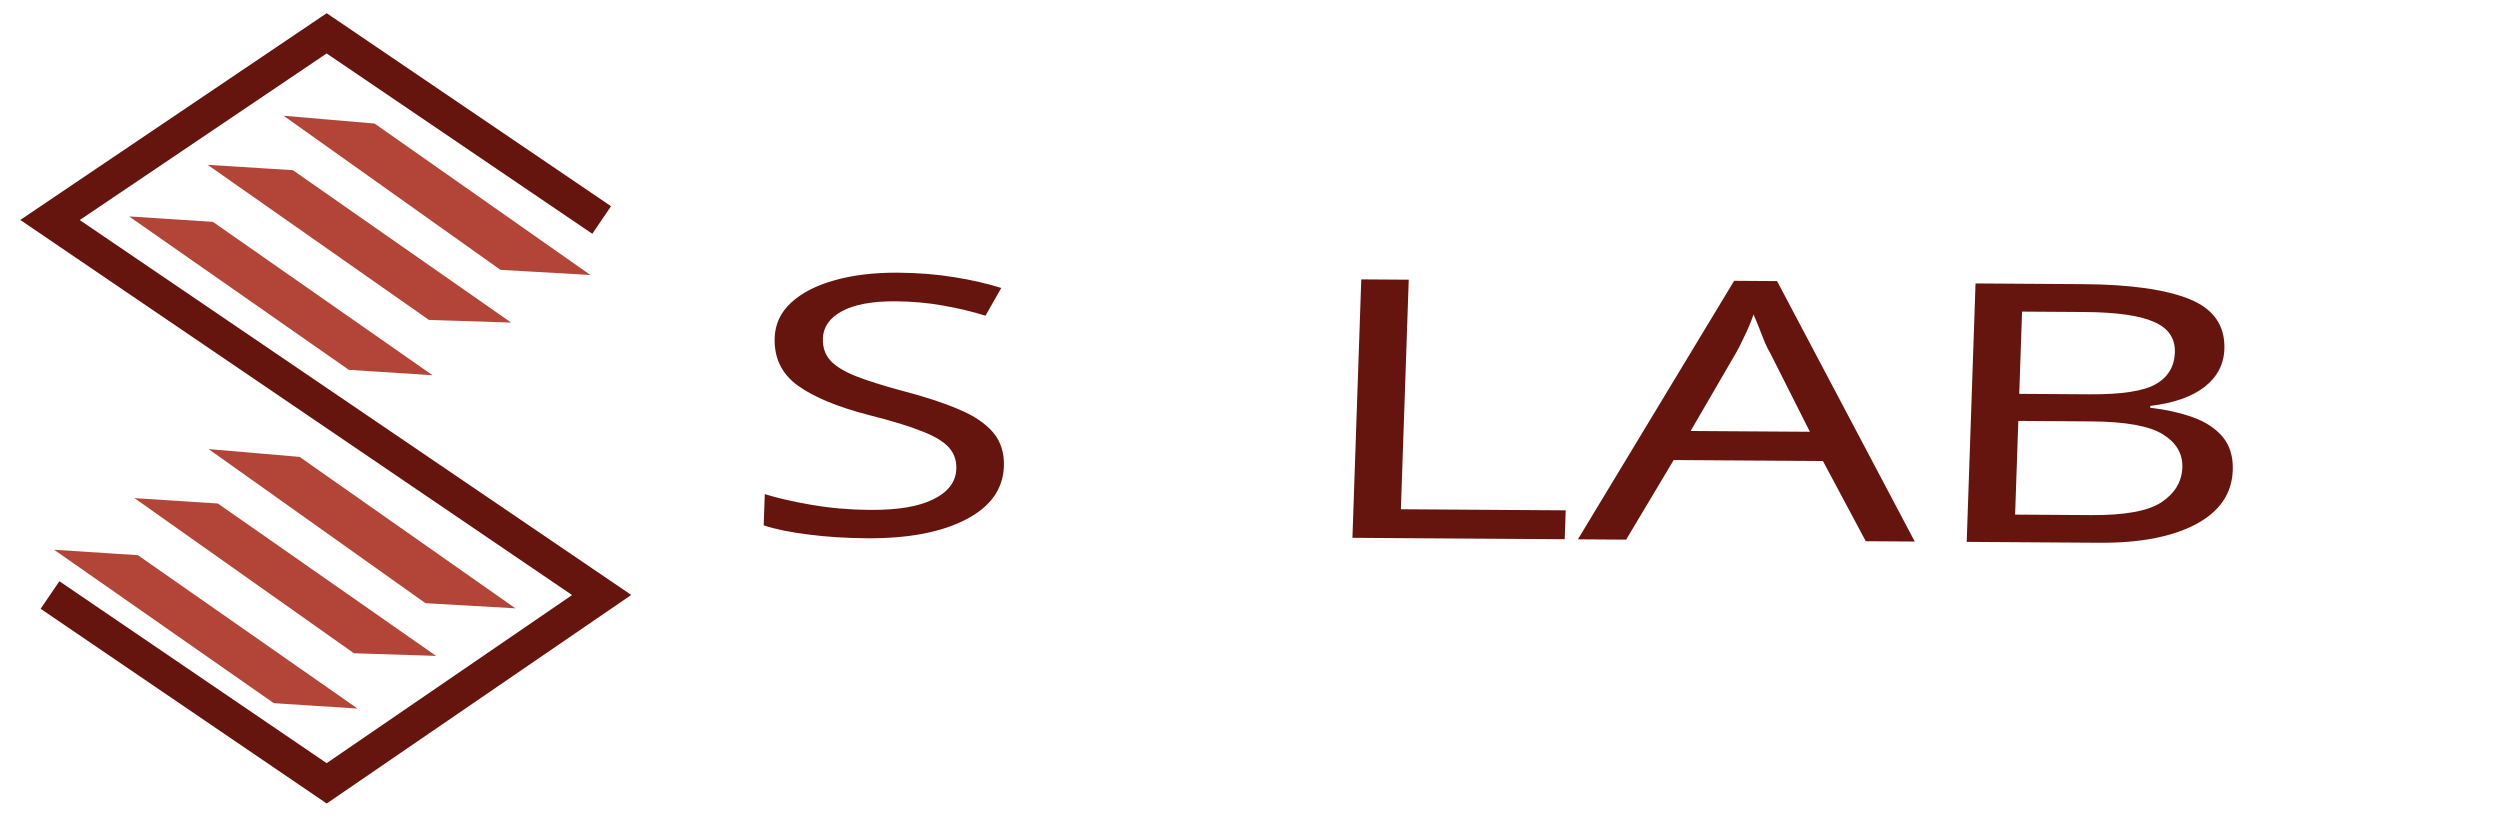
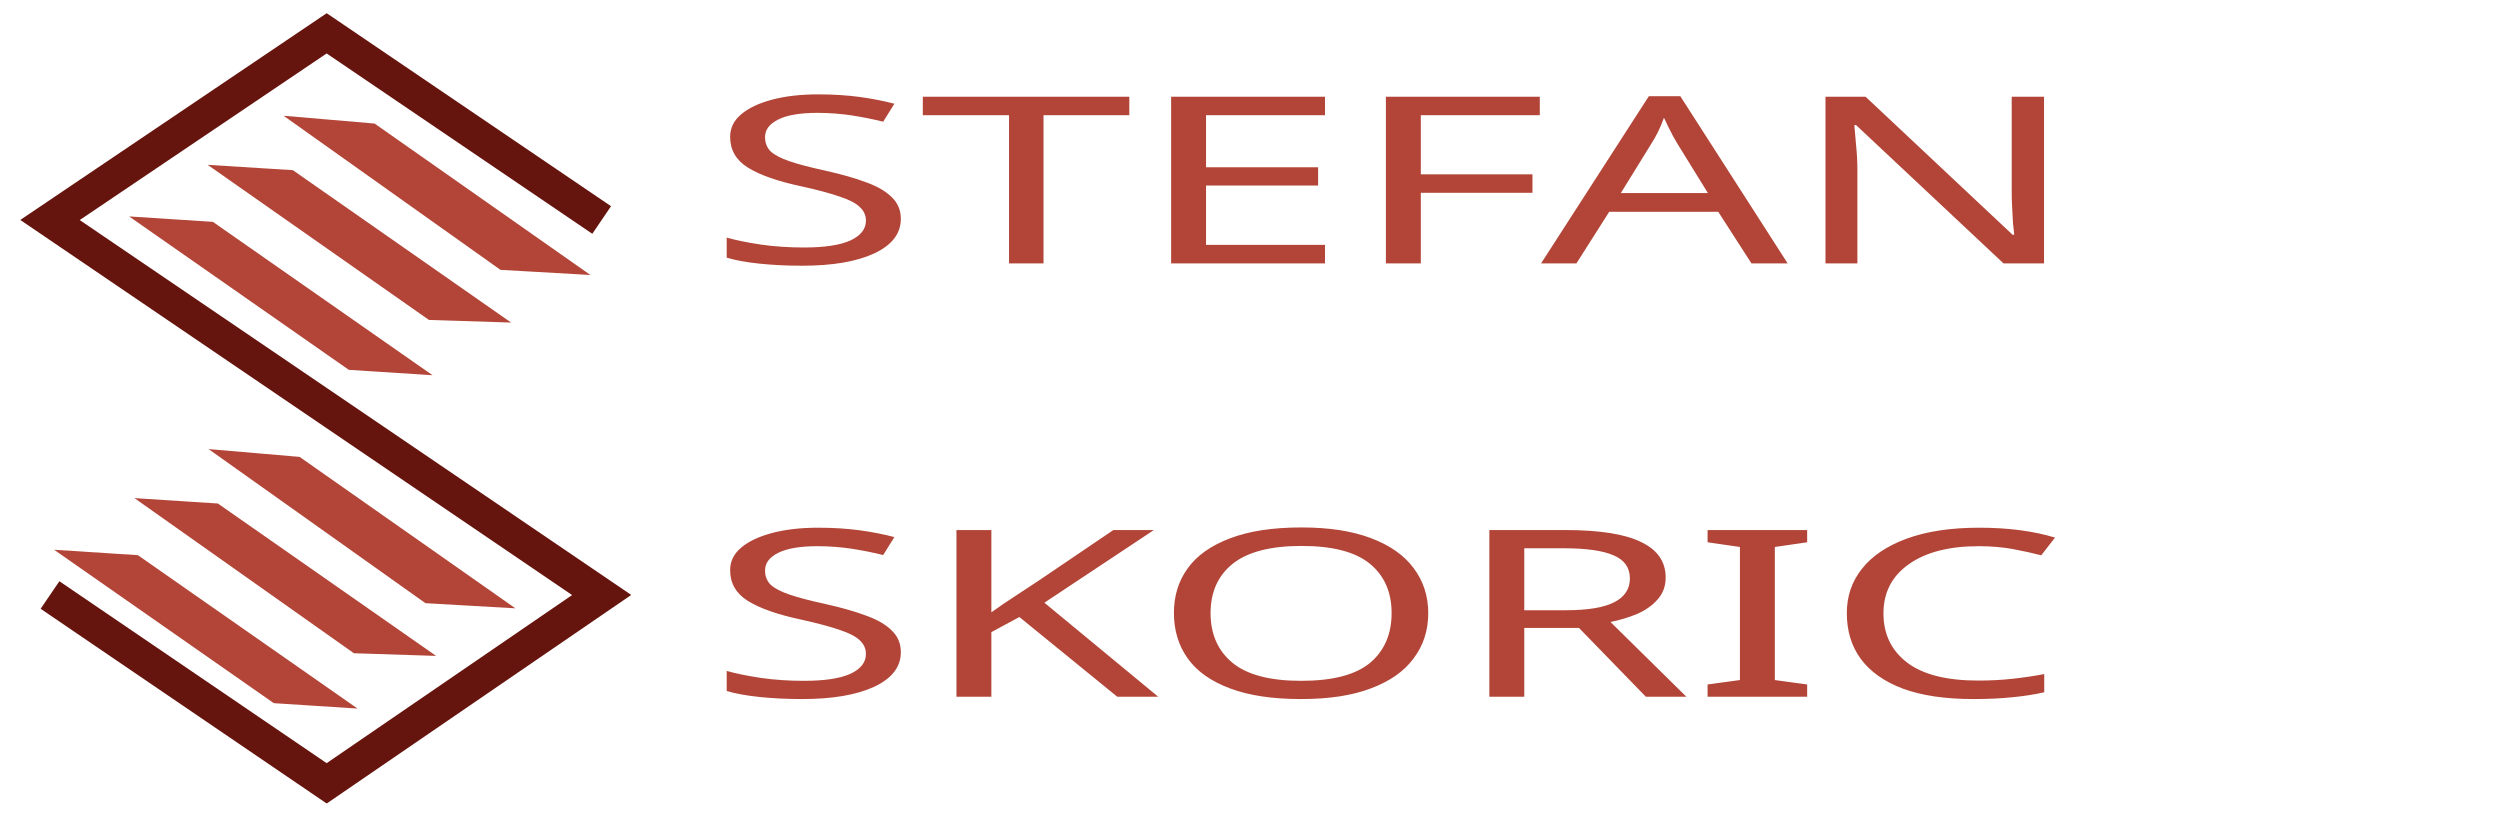
- <svg xmlns="http://www.w3.org/2000/svg" version="1.1" id="Layer_1" x="0px" y="0px" viewBox="0 0 150 50" style="enable-background:new 0 0 150 50;" xml:space="preserve">
+ <svg xmlns="http://www.w3.org/2000/svg" version="1.1" x="0px" y="0px" viewBox="0 0 150 50" style="enable-background:new 0 0 150 50;" xml:space="preserve">
  <style type="text/css">
	.st0{fill:none;stroke:#66140E;stroke-width:2;stroke-miterlimit:10;}
	.st1{fill:#B24537;}
	.st2{fill:none;stroke:#B24537;stroke-miterlimit:10;}
- 	.st3{fill:#66140E;}
+ 	.st3{fill:none;}
	.st4{font-family:'ModernismStroke';}
- 	.st5{font-size:21.733px;}
+ 	.st5{font-size:14px;}
</style>
-   <polyline class="st0" points="36.1,13.2 19.6,2 3,13.2 36.1,35.7 19.6,47 3,35.7 " />
-   <g>
-     <polygon class="st1" points="25.7,35.7 14.3,27.6 17.8,27.9 29.2,35.9  " />
-     <polygon class="st2" points="25.7,35.7 14.3,27.6 17.8,27.9 29.2,35.9  " />
+   <g id="Layer_1">
+     <polyline class="st0" points="36.1,13.2 19.6,2 3,13.2 36.1,35.7 19.6,47 3,35.7  " />
+     <g>
+       <polygon class="st1" points="25.7,35.7 14.3,27.6 17.8,27.9 29.2,35.9   " />
+       <polygon class="st2" points="25.7,35.7 14.3,27.6 17.8,27.9 29.2,35.9   " />
+     </g>
+     <g>
+       <polygon class="st1" points="21.4,38.7 9.8,30.5 12.9,30.7 24.5,38.8   " />
+       <polygon class="st2" points="21.4,38.7 9.8,30.5 12.9,30.7 24.5,38.8   " />
+     </g>
+     <g>
+       <polygon class="st1" points="16.6,41.7 5,33.6 8.1,33.8 19.7,41.9   " />
+       <polygon class="st2" points="16.6,41.7 5,33.6 8.1,33.8 19.7,41.9   " />
+     </g>
+     <g>
+       <polygon class="st1" points="30.2,15.7 18.8,7.6 22.3,7.9 33.7,15.9   " />
+       <polygon class="st2" points="30.2,15.7 18.8,7.6 22.3,7.9 33.7,15.9   " />
+     </g>
+     <g>
+       <polygon class="st1" points="25.9,18.7 14.2,10.5 17.4,10.7 29,18.8   " />
+       <polygon class="st2" points="25.9,18.7 14.2,10.5 17.4,10.7 29,18.8   " />
+     </g>
+     <g>
+       <polygon class="st1" points="21.1,21.7 9.5,13.6 12.6,13.8 24.2,21.9   " />
+       <polygon class="st2" points="21.1,21.7 9.5,13.6 12.6,13.8 24.2,21.9   " />
+     </g>
  </g>
-   <g>
-     <polygon class="st1" points="21.4,38.7 9.8,30.5 12.9,30.7 24.5,38.8  " />
-     <polygon class="st2" points="21.4,38.7 9.8,30.5 12.9,30.7 24.5,38.8  " />
-   </g>
-   <g>
-     <polygon class="st1" points="16.6,41.7 5,33.6 8.1,33.8 19.7,41.9  " />
-     <polygon class="st2" points="16.6,41.7 5,33.6 8.1,33.8 19.7,41.9  " />
-   </g>
-   <text transform="matrix(1.4583 9.633302e-03 -3.419947e-02 0.9994 44.1868 32.0254)" class="st3 st4 st5">S  LAB</text>
-   <g>
-     <polygon class="st1" points="30.2,15.7 18.8,7.6 22.3,7.9 33.7,15.9  " />
-     <polygon class="st2" points="30.2,15.7 18.8,7.6 22.3,7.9 33.7,15.9  " />
-   </g>
-   <g>
-     <polygon class="st1" points="25.9,18.7 14.2,10.5 17.4,10.7 29,18.8  " />
-     <polygon class="st2" points="25.9,18.7 14.2,10.5 17.4,10.7 29,18.8  " />
-   </g>
-   <g>
-     <polygon class="st1" points="21.1,21.7 9.5,13.6 12.6,13.8 24.2,21.9  " />
-     <polygon class="st2" points="21.1,21.7 9.5,13.6 12.6,13.8 24.2,21.9  " />
+   <g id="Layer_2">
+     <rect x="42.4" y="6" class="st3" width="107.6" height="38.8" />
+     <text transform="matrix(1.6553 0 0 1 42.4116 15.8027)">
+       <tspan x="0" y="0" class="st1 st4 st5">STEFAN   </tspan>
+       <tspan x="0" y="26" class="st1 st4 st5">SKORIC</tspan>
+     </text>
  </g>
</svg>
